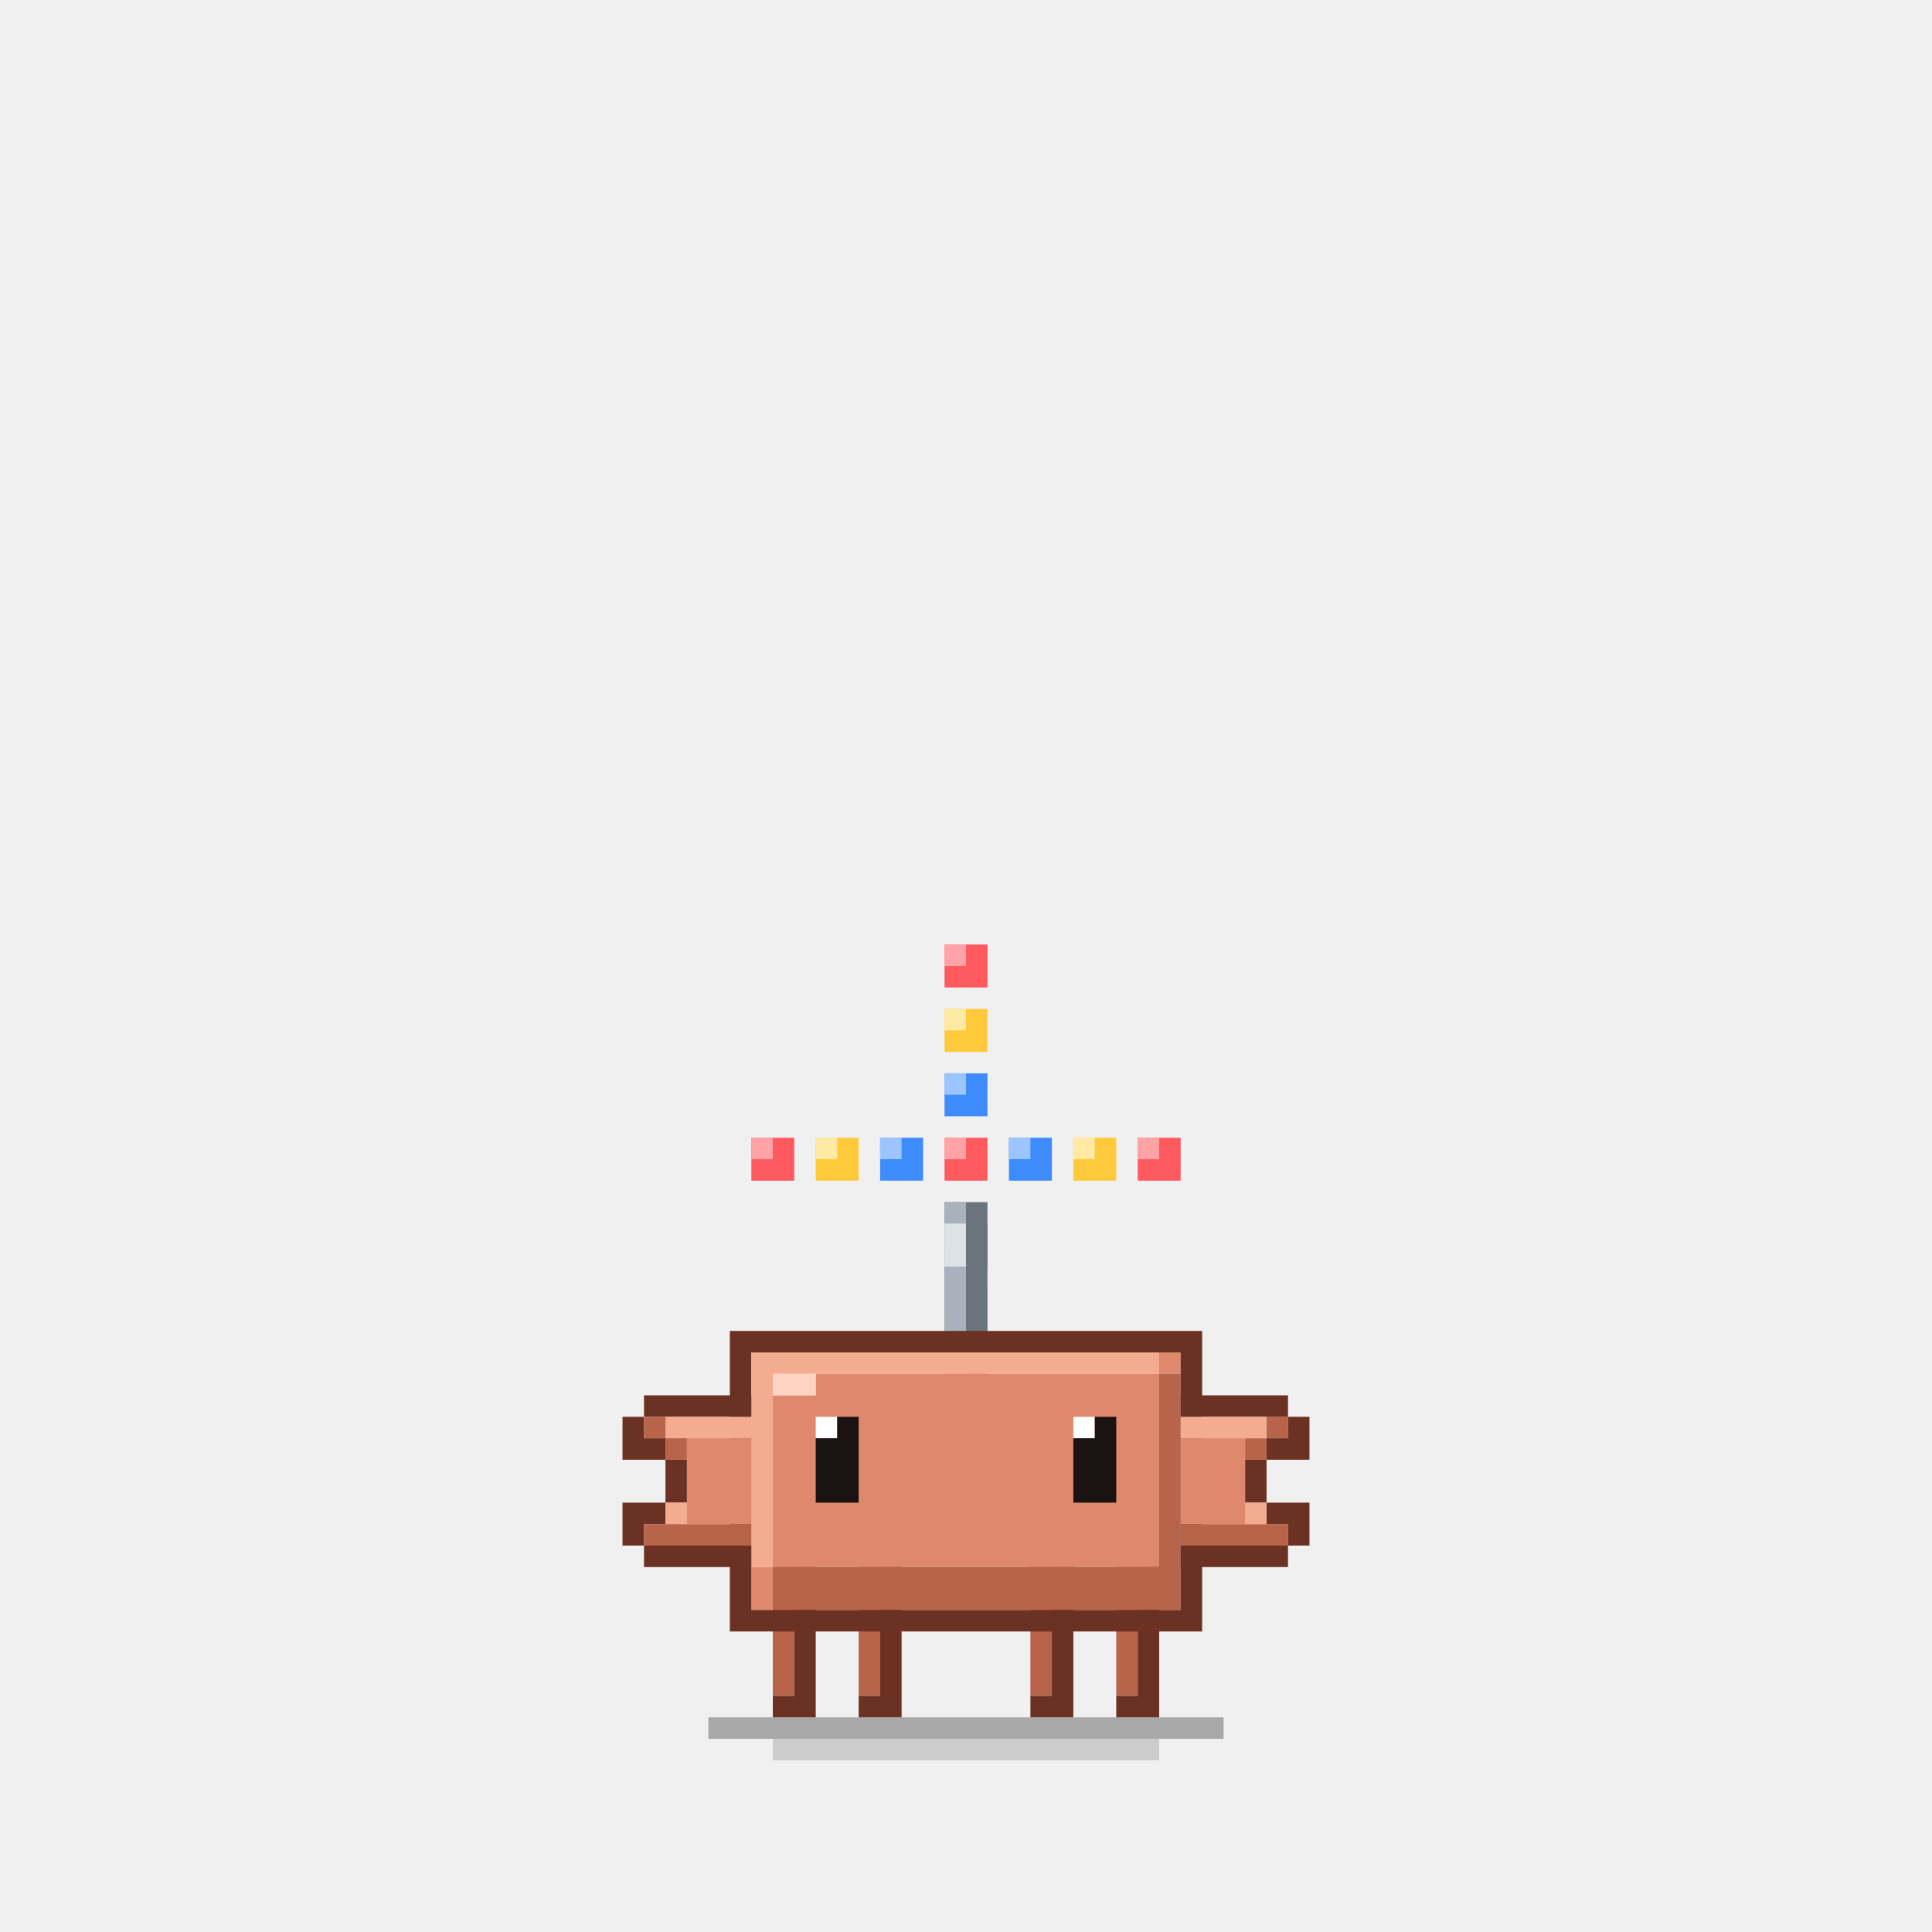
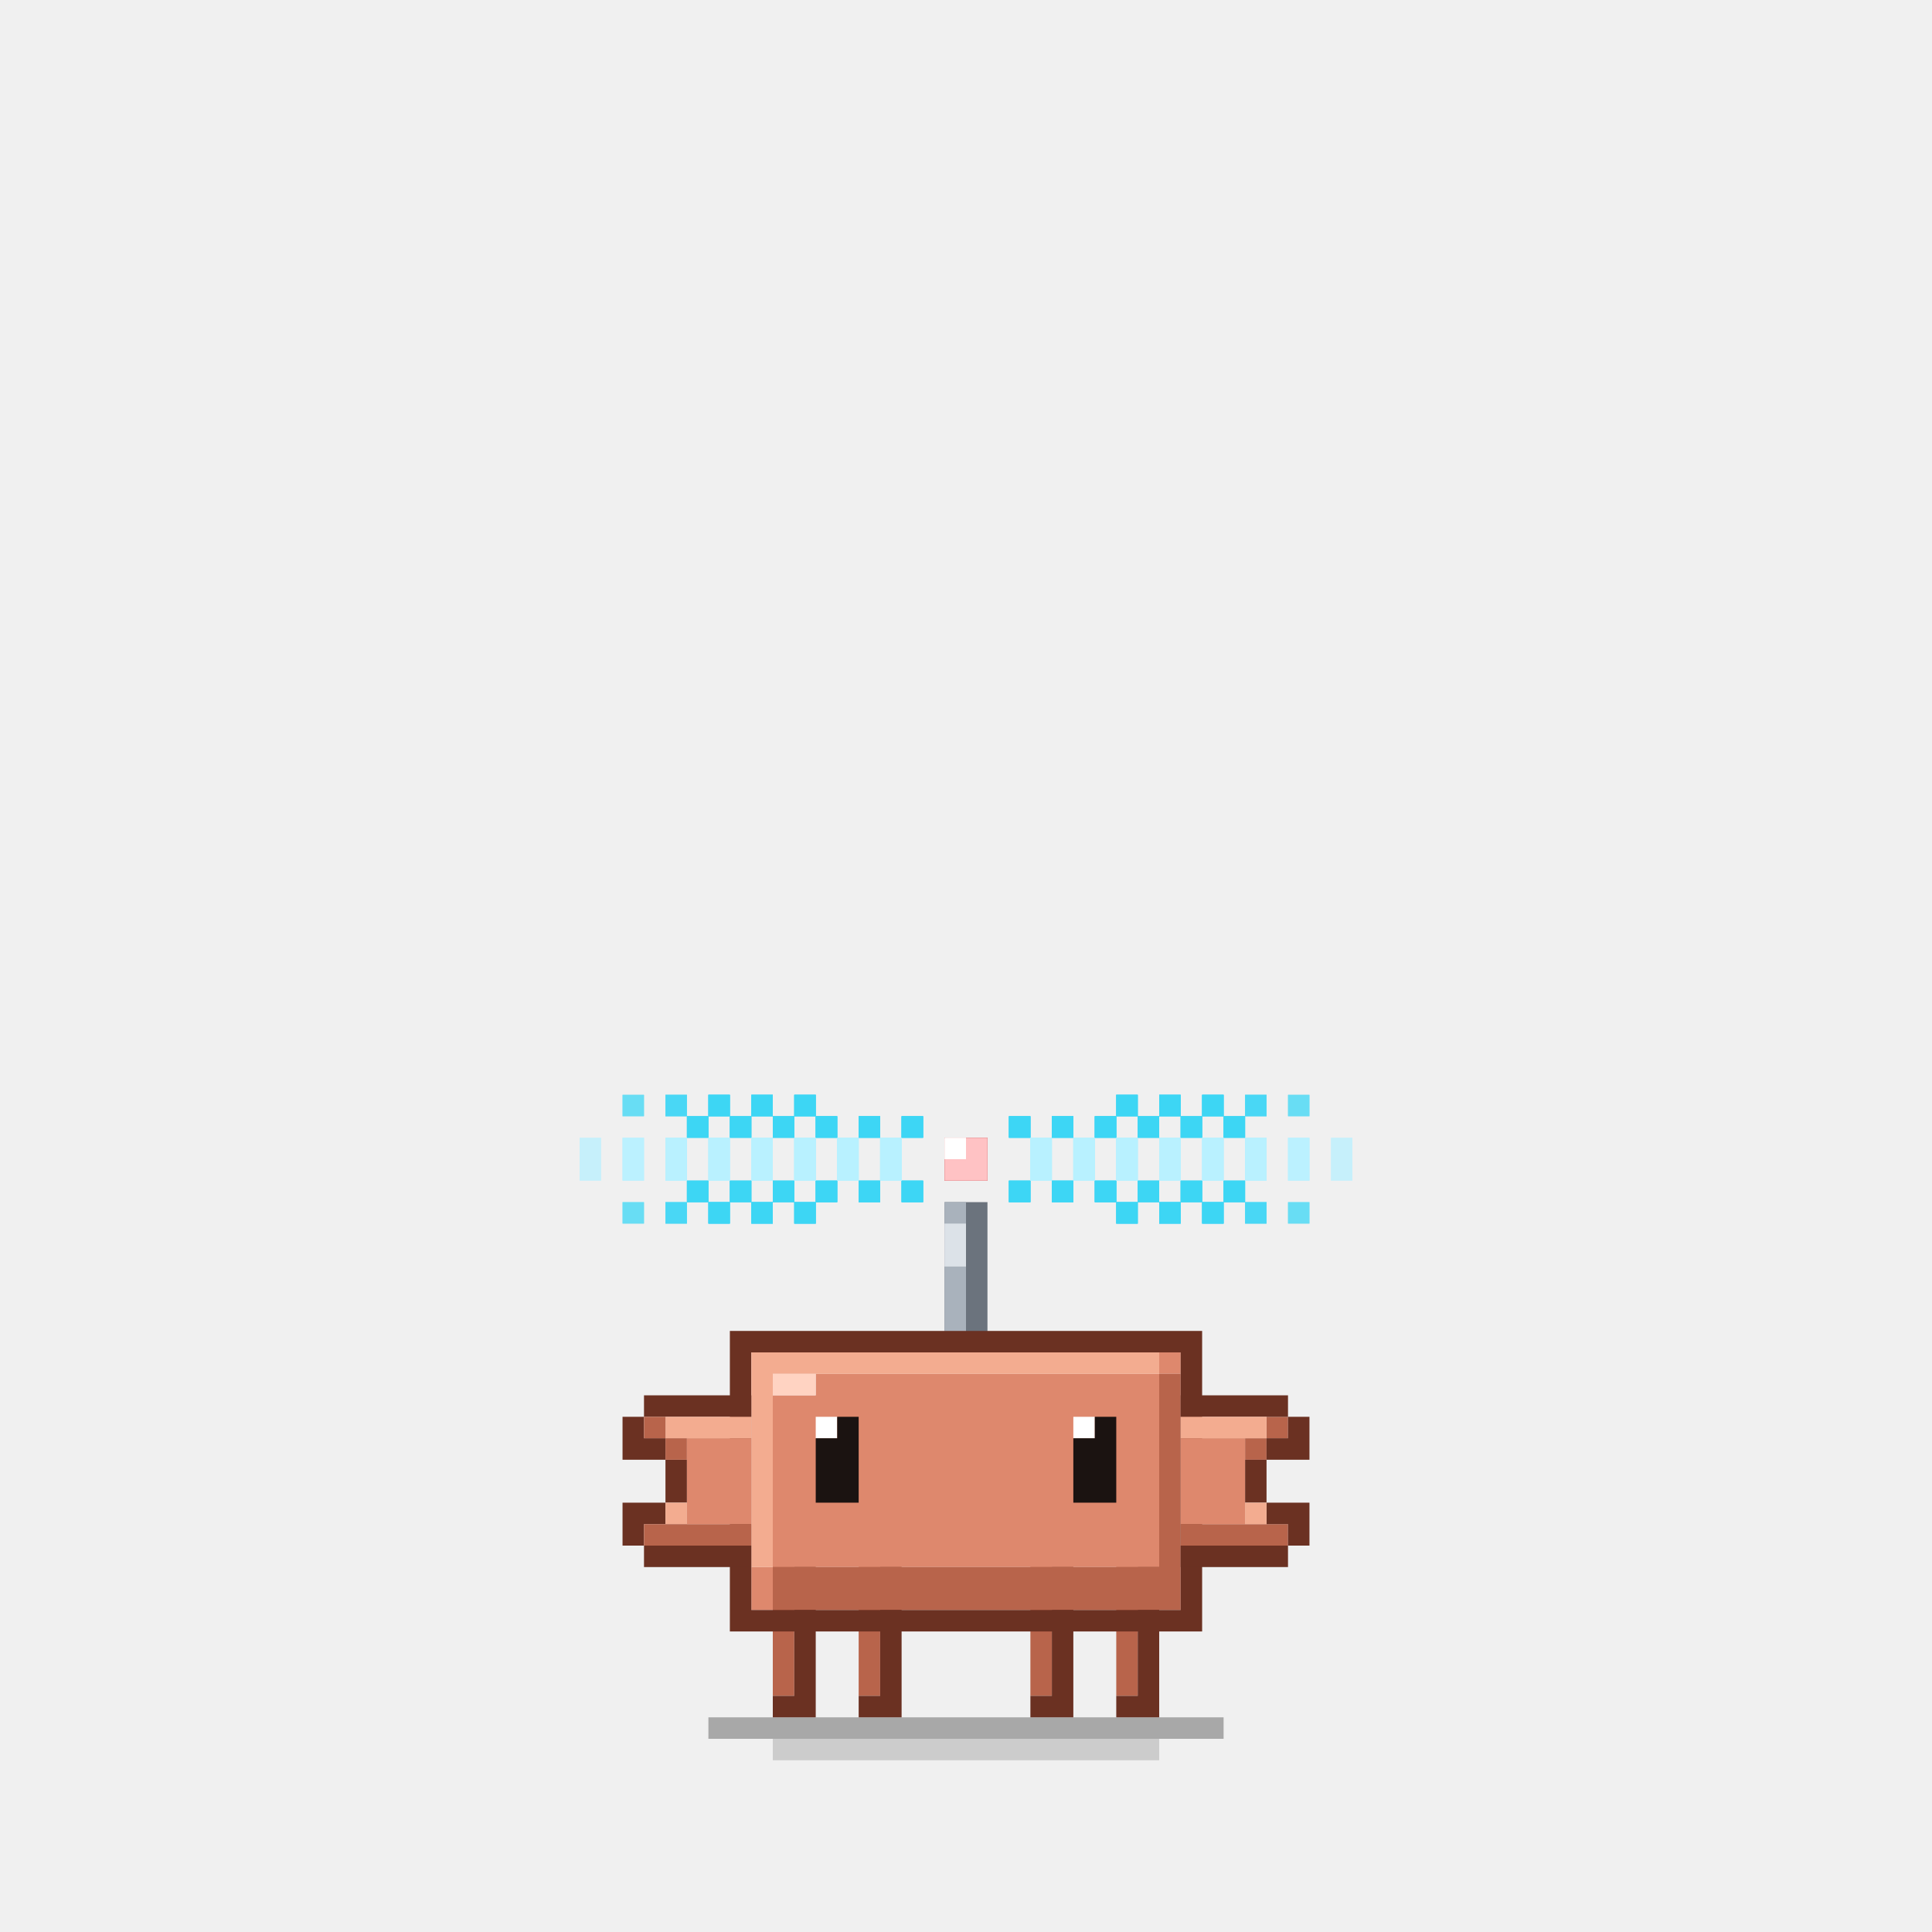
<svg xmlns="http://www.w3.org/2000/svg" viewBox="-15 -25 45 45" width="500" height="500">
  <defs>
    <style>
      .bob { animation: bob 2s infinite step-end; }
-       .tip { animation: tip 0.8s infinite step-end; }
-       .ring1 { animation: ring1 2s infinite step-end; }
-       .ring2 { animation: ring2 2s infinite step-end; }
-       .ring3 { animation: ring3 2s infinite step-end; }
+       .eyes { animation: eyes 2s infinite step-end; }
+       .tbr { animation: tbr 2s infinite step-end; }
+       .tdm { animation: tdm 2s infinite step-end; }
+       .w0 { animation: w0 2s infinite step-end; }
+       .w1 { animation: w1 2s infinite step-end; }
+       .w2 { animation: w2 2s infinite step-end; }
+       .w3 { animation: w3 2s infinite step-end; }
+       .w4 { animation: w4 2s infinite step-end; }
+       .w5 { animation: w5 2s infinite step-end; }
+       .w6 { animation: w6 2s infinite step-end; }
+       .w7 { animation: w7 2s infinite step-end; }
+       .w8 { animation: w8 2s infinite step-end; }
+       .w9 { animation: w9 2s infinite step-end; }
+       .w10 { animation: w10 2s infinite step-end; }
+       .w11 { animation: w11 2s infinite step-end; }
+       .w12 { animation: w12 2s infinite step-end; }
+       .w13 { animation: w13 2s infinite step-end; }
+       .w14 { animation: w14 2s infinite step-end; }
+       .w15 { animation: w15 2s infinite step-end; }
      @keyframes bob {
-         0%   { transform: translate(0px, 0px); }
-         25%  { transform: translate(0px, 1px); }
-         75%  { transform: translate(0px, 0px); }
-       }
-       /* Antenna tip blinks red to bright, ~2.5 Hz against the 8 fps grid */
-       @keyframes tip {
-         0%   { opacity: 1; }
-         50%  { opacity: 0; }
-       }
-       /* Each ring fades in near the antenna, holds while the next ring takes over, then clears.
-          The three rings are offset by ~1/3 of the loop so a wave reads as travelling outward. */
-       @keyframes ring1 {
-         0%     { opacity: 1; }
-         37.5%  { opacity: 0; }
-         100%   { opacity: 0; }
-       }
-       @keyframes ring2 {
-         0%     { opacity: 0; }
+         0.0% { transform: translate(0px, 1px); }
+         6.25% { transform: translate(0px, 0px); }
+         25.0% { transform: translate(0px, 1px); }
+         31.25% { transform: translate(0px, 0px); }
+         50.0% { transform: translate(0px, 1px); }
+         56.25% { transform: translate(0px, 0px); }
+         75.0% { transform: translate(0px, 1px); }
+         81.25% { transform: translate(0px, 0px); }
+       }
+       @keyframes eyes {
+         0.0% { transform: translate(0px, 0px); }
+         6.25% { transform: translate(0px, -1px); }
+         18.75% { transform: translate(0px, 0px); }
+         31.25% { transform: translate(0px, -1px); }
+         43.75% { transform: translate(0px, 0px); }
+         56.25% { transform: translate(0px, -1px); }
+         68.75% { transform: translate(0px, 0px); }
+         81.25% { transform: translate(0px, -1px); }
+         93.75% { transform: translate(0px, 0px); }
+       }
+       @keyframes tbr {
+         0.0% { opacity: 1; }
+         6.25% { opacity: 0; }
+         25.0% { opacity: 1; }
+         31.25% { opacity: 0; }
+         50.0% { opacity: 1; }
+         56.25% { opacity: 0; }
+         75.0% { opacity: 1; }
+         81.25% { opacity: 0; }
+       }
+       @keyframes tdm {
+         0.0% { opacity: 0; }
+         12.5% { opacity: 1; }
+         25.0% { opacity: 0; }
+         37.5% { opacity: 1; }
+         50.0% { opacity: 0; }
+         62.5% { opacity: 1; }
+         75.0% { opacity: 0; }
+         87.5% { opacity: 1; }
+       }
+       @keyframes w0 {
+         0.0% { opacity: 1; }
+         6.25% { opacity: 0; }
+       }
+       @keyframes w1 {
+         0.0% { opacity: 0; }
+         6.25% { opacity: 1; }
+         12.5% { opacity: 0; }
+       }
+       @keyframes w2 {
+         0.0% { opacity: 0; }
+         12.5% { opacity: 1; }
+         18.75% { opacity: 0; }
+       }
+       @keyframes w3 {
+         0.0% { opacity: 0; }
+         18.75% { opacity: 1; }
+         25.0% { opacity: 0; }
+       }
+       @keyframes w4 {
+         0.0% { opacity: 0; }
+         25.0% { opacity: 1; }
+         31.25% { opacity: 0; }
+       }
+       @keyframes w5 {
+         0.0% { opacity: 0; }
        31.25% { opacity: 1; }
+         37.5% { opacity: 0; }
+       }
+       @keyframes w6 {
+         0.0% { opacity: 0; }
+         37.5% { opacity: 1; }
+         43.75% { opacity: 0; }
+       }
+       @keyframes w7 {
+         0.0% { opacity: 0; }
+         43.75% { opacity: 1; }
+         50.0% { opacity: 0; }
+       }
+       @keyframes w8 {
+         0.0% { opacity: 0; }
+         50.0% { opacity: 1; }
+         56.25% { opacity: 0; }
+       }
+       @keyframes w9 {
+         0.0% { opacity: 0; }
+         56.25% { opacity: 1; }
+         62.5% { opacity: 0; }
+       }
+       @keyframes w10 {
+         0.0% { opacity: 0; }
+         62.5% { opacity: 1; }
        68.75% { opacity: 0; }
      }
-       @keyframes ring3 {
-         0%     { opacity: 0; }
-         62.5%  { opacity: 1; }
-         100%   { opacity: 0; }
+       @keyframes w11 {
+         0.0% { opacity: 0; }
+         68.75% { opacity: 1; }
+         75.0% { opacity: 0; }
+       }
+       @keyframes w12 {
+         0.0% { opacity: 0; }
+         75.0% { opacity: 1; }
+         81.25% { opacity: 0; }
+       }
+       @keyframes w13 {
+         0.0% { opacity: 0; }
+         81.25% { opacity: 1; }
+         87.5% { opacity: 0; }
+       }
+       @keyframes w14 {
+         0.0% { opacity: 0; }
+         87.5% { opacity: 1; }
+         93.75% { opacity: 0; }
+       }
+       @keyframes w15 {
+         0.0% { opacity: 0; }
+         93.75% { opacity: 1; }
      }
    </style>
    <g id="shadow">
      <path fill="#000000" fill-opacity="0.3" d="M3 30h24v1h-24z" />
      <path fill="#000000" fill-opacity="0.15" d="M6 31h18v1h-18z" />
    </g>
    <g id="leg1">
      <path fill="#B8644B" d="M6 18h1v11h-1z" />
      <path fill="#6B3122" d="M7 18h1v11h-1zM6 29h2v1h-2z" />
    </g>
    <g id="leg2">
      <path fill="#B8644B" d="M10 18h1v11h-1z" />
      <path fill="#6B3122" d="M11 18h1v11h-1zM10 29h2v1h-2z" />
    </g>
    <g id="leg3">
      <path fill="#B8644B" d="M18 18h1v11h-1z" />
      <path fill="#6B3122" d="M19 18h1v11h-1zM18 29h2v1h-2z" />
    </g>
    <g id="leg4">
      <path fill="#B8644B" d="M22 18h1v11h-1z" />
      <path fill="#6B3122" d="M23 18h1v11h-1zM22 29h2v1h-2z" />
    </g>
    <g id="torso">
      <path fill="#DE886D" d="M24 13h1v1h-1zM8 14h16v1h-16zM6 15h18v8h-18zM5 23h1v2h-1z" />
      <path fill="#B8644B" d="M24 14h1v9h-1zM6 23h19v2h-19z" />
      <path fill="#6B3122" d="M4 12h22v1h-22zM4 13h1v12h-1zM25 13h1v12h-1zM4 25h22v1h-22z" />
      <path fill="#F3AC90" d="M5 13h19v1h-19zM5 14h1v9h-1z" />
      <path fill="#FFD3C2" d="M6 14h2v1h-2z" />
    </g>
    <g id="arm-l">
      <path fill="#6B3122" d="M0 15h5v1h-5zM-1 16h1v1h-1zM-1 17h2v1h-2zM1 18h1v2h-1zM-1 20h2v1h-2zM-1 21h1v1h-1zM0 22h5v1h-5z" />
      <path fill="#F3AC90" d="M1 16h4v1h-4zM1 20h1v1h-1z" />
      <path fill="#B8644B" d="M0 16h1v1h-1zM1 17h1v1h-1zM0 21h5v1h-5z" />
      <path fill="#DE886D" d="M2 17h3v4h-3z" />
    </g>
    <g id="arm-r">
      <path fill="#B8644B" d="M29 16h1v1h-1zM28 17h1v1h-1zM25 21h5v1h-5z" />
      <path fill="#6B3122" d="M25 15h5v1h-5zM30 16h1v1h-1zM29 17h2v1h-2zM28 18h1v2h-1zM29 20h2v1h-2zM30 21h1v1h-1zM25 22h5v1h-5z" />
      <path fill="#F3AC90" d="M25 16h4v1h-4zM28 20h1v1h-1z" />
      <path fill="#DE886D" d="M25 17h3v4h-3z" />
    </g>
    <g id="eyes-open">
      <path fill="#FFFFFF" d="M8 16h1v1h-1zM20 16h1v1h-1z" />
      <path fill="#1B1311" d="M9 16h1v1h-1zM21 16h1v1h-1zM8 17h2v3h-2zM20 17h2v3h-2z" />
    </g>
    <g id="antenna">
      <path fill="#6B737D" d="M14 6h2v7h-2z" />
      <path fill="#A9B2BC" d="M14 6h1v7h-1z" />
      <path fill="#DCE2E8" d="M14 7h1v2h-1z" />
    </g>
    <g id="tip">
      <path fill="#FF5A5F" d="M14 3h2v2h-2z" />
      <path fill="#FFA3A6" d="M14 3h1v1h-1z" />
    </g>
-     <g id="ring1">
-       <path fill="#3D8BFD" d="M11 3h2v2h-2zM17 3h2v2h-2zM14 0h2v2h-2zM14 7h2v2h-2z" />
-       <path fill="#9CC4FF" d="M11 3h1v1h-1zM17 3h1v1h-1zM14 0h1v1h-1zM14 7h1v1h-1z" />
-     </g>
-     <g id="ring2">
-       <path fill="#FFC93C" d="M8 3h2v2h-2zM20 3h2v2h-2zM14 -3h2v2h-2zM14 10h2v2h-2z" />
-       <path fill="#FFE9A3" d="M8 3h1v1h-1zM20 3h1v1h-1zM14 -3h1v1h-1zM14 10h1v1h-1z" />
-     </g>
-     <g id="ring3">
-       <path fill="#FF5A5F" d="M5 3h2v2h-2zM23 3h2v2h-2zM14 -6h2v2h-2zM14 13h2v2h-2z" />
-       <path fill="#FFA3A6" d="M5 3h1v1h-1zM23 3h1v1h-1zM14 -6h1v1h-1zM14 13h1v1h-1z" />
+     <g id="tip-bright">
+       <path fill="#FFC2C4" d="M14 3h2v2h-2z" />
+       <path fill="#FFFFFF" d="M14 3h1v1h-1z" />
+     </g>
+     <g id="tip-dim">
+       <path fill="#A93434" d="M14 3h2v2h-2z" />
+       <path fill="#C9494E" d="M14 3h1v1h-1z" />
    </g>
  </defs>
  <g transform="scale(.5)">
    <use href="#shadow" />
    <use href="#leg1" />
    <use href="#leg2" />
    <use href="#leg3" />
    <use href="#leg4" />
    <g class="bob">
-       <g class="ring1">
-         <use href="#ring1" />
-       </g>
-       <g class="ring2">
-         <use href="#ring2" />
-       </g>
-       <g class="ring3">
-         <use href="#ring3" />
+       <g class="w0">
+         <g opacity="1">
+           <path fill="#3DD6F5" d="M12 2h1v1h-1zM12 5h1v1h-1zM17 2h1v1h-1zM17 5h1v1h-1z" />
+           <path fill="#B8F1FF" d="M11 3h1v1h-1zM11 4h1v1h-1zM18 3h1v1h-1zM18 4h1v1h-1z" />
+         </g>
+         <g opacity="0.85">
+           <path fill="#3DD6F5" d="M5 1h1v1h-1zM4 2h1v1h-1zM4 5h1v1h-1zM5 6h1v1h-1zM24 1h1v1h-1zM25 2h1v1h-1zM25 5h1v1h-1zM24 6h1v1h-1z" />
+           <path fill="#B8F1FF" d="M3 3h1v1h-1zM3 4h1v1h-1zM26 3h1v1h-1zM26 4h1v1h-1z" />
+         </g>
+       </g>
+       <g class="w1">
+         <g opacity="1">
+           <path fill="#3DD6F5" d="M10 2h1v1h-1zM10 5h1v1h-1zM19 2h1v1h-1zM19 5h1v1h-1z" />
+           <path fill="#B8F1FF" d="M9 3h1v1h-1zM9 4h1v1h-1zM20 3h1v1h-1zM20 4h1v1h-1z" />
+         </g>
+         <g opacity="0.85">
+           <path fill="#3DD6F5" d="M3 1h1v1h-1zM2 2h1v1h-1zM2 5h1v1h-1zM3 6h1v1h-1zM26 1h1v1h-1zM27 2h1v1h-1zM27 5h1v1h-1zM26 6h1v1h-1z" />
+           <path fill="#B8F1FF" d="M1 3h1v1h-1zM1 4h1v1h-1zM28 3h1v1h-1zM28 4h1v1h-1z" />
+         </g>
+       </g>
+       <g class="w2">
+         <g opacity="1">
+           <path fill="#3DD6F5" d="M8 2h1v1h-1zM8 5h1v1h-1zM21 2h1v1h-1zM21 5h1v1h-1z" />
+           <path fill="#B8F1FF" d="M7 3h1v1h-1zM7 4h1v1h-1zM22 3h1v1h-1zM22 4h1v1h-1z" />
+         </g>
+         <g opacity="0.5">
+           <path fill="#3DD6F5" d="M1 1h1v1h-1zM1 6h1v1h-1zM28 1h1v1h-1zM28 6h1v1h-1z" />
+           <path fill="#B8F1FF" d="M-1 3h1v1h-1zM-1 4h1v1h-1zM30 3h1v1h-1zM30 4h1v1h-1z" />
+         </g>
+       </g>
+       <g class="w3">
+         <g opacity="0.85">
+           <path fill="#3DD6F5" d="M7 1h1v1h-1zM6 2h1v1h-1zM6 5h1v1h-1zM7 6h1v1h-1zM22 1h1v1h-1zM23 2h1v1h-1zM23 5h1v1h-1zM22 6h1v1h-1z" />
+           <path fill="#B8F1FF" d="M5 3h1v1h-1zM5 4h1v1h-1zM24 3h1v1h-1zM24 4h1v1h-1z" />
+         </g>
+         <g opacity="0.3">
+           <path fill="#3DD6F5" d="M-1 1h1v1h-1zM-1 6h1v1h-1zM30 1h1v1h-1zM30 6h1v1h-1z" />
+           <path fill="#B8F1FF" d="M-3 3h1v1h-1zM-3 4h1v1h-1zM32 3h1v1h-1zM32 4h1v1h-1z" />
+         </g>
+       </g>
+       <g class="w4">
+         <g opacity="0.85">
+           <path fill="#3DD6F5" d="M5 1h1v1h-1zM4 2h1v1h-1zM4 5h1v1h-1zM5 6h1v1h-1zM24 1h1v1h-1zM25 2h1v1h-1zM25 5h1v1h-1zM24 6h1v1h-1z" />
+           <path fill="#B8F1FF" d="M3 3h1v1h-1zM3 4h1v1h-1zM26 3h1v1h-1zM26 4h1v1h-1z" />
+         </g>
+         <g opacity="1">
+           <path fill="#3DD6F5" d="M12 2h1v1h-1zM12 5h1v1h-1zM17 2h1v1h-1zM17 5h1v1h-1z" />
+           <path fill="#B8F1FF" d="M11 3h1v1h-1zM11 4h1v1h-1zM18 3h1v1h-1zM18 4h1v1h-1z" />
+         </g>
+       </g>
+       <g class="w5">
+         <g opacity="0.85">
+           <path fill="#3DD6F5" d="M3 1h1v1h-1zM2 2h1v1h-1zM2 5h1v1h-1zM3 6h1v1h-1zM26 1h1v1h-1zM27 2h1v1h-1zM27 5h1v1h-1zM26 6h1v1h-1z" />
+           <path fill="#B8F1FF" d="M1 3h1v1h-1zM1 4h1v1h-1zM28 3h1v1h-1zM28 4h1v1h-1z" />
+         </g>
+         <g opacity="1">
+           <path fill="#3DD6F5" d="M10 2h1v1h-1zM10 5h1v1h-1zM19 2h1v1h-1zM19 5h1v1h-1z" />
+           <path fill="#B8F1FF" d="M9 3h1v1h-1zM9 4h1v1h-1zM20 3h1v1h-1zM20 4h1v1h-1z" />
+         </g>
+       </g>
+       <g class="w6">
+         <g opacity="0.5">
+           <path fill="#3DD6F5" d="M1 1h1v1h-1zM1 6h1v1h-1zM28 1h1v1h-1zM28 6h1v1h-1z" />
+           <path fill="#B8F1FF" d="M-1 3h1v1h-1zM-1 4h1v1h-1zM30 3h1v1h-1zM30 4h1v1h-1z" />
+         </g>
+         <g opacity="1">
+           <path fill="#3DD6F5" d="M8 2h1v1h-1zM8 5h1v1h-1zM21 2h1v1h-1zM21 5h1v1h-1z" />
+           <path fill="#B8F1FF" d="M7 3h1v1h-1zM7 4h1v1h-1zM22 3h1v1h-1zM22 4h1v1h-1z" />
+         </g>
+       </g>
+       <g class="w7">
+         <g opacity="0.3">
+           <path fill="#3DD6F5" d="M-1 1h1v1h-1zM-1 6h1v1h-1zM30 1h1v1h-1zM30 6h1v1h-1z" />
+           <path fill="#B8F1FF" d="M-3 3h1v1h-1zM-3 4h1v1h-1zM32 3h1v1h-1zM32 4h1v1h-1z" />
+         </g>
+         <g opacity="0.85">
+           <path fill="#3DD6F5" d="M7 1h1v1h-1zM6 2h1v1h-1zM6 5h1v1h-1zM7 6h1v1h-1zM22 1h1v1h-1zM23 2h1v1h-1zM23 5h1v1h-1zM22 6h1v1h-1z" />
+           <path fill="#B8F1FF" d="M5 3h1v1h-1zM5 4h1v1h-1zM24 3h1v1h-1zM24 4h1v1h-1z" />
+         </g>
+       </g>
+       <g class="w8">
+         <g opacity="0.85">
+           <path fill="#3DD6F5" d="M5 1h1v1h-1zM4 2h1v1h-1zM4 5h1v1h-1zM5 6h1v1h-1zM24 1h1v1h-1zM25 2h1v1h-1zM25 5h1v1h-1zM24 6h1v1h-1z" />
+           <path fill="#B8F1FF" d="M3 3h1v1h-1zM3 4h1v1h-1zM26 3h1v1h-1zM26 4h1v1h-1z" />
+         </g>
+         <g opacity="1">
+           <path fill="#3DD6F5" d="M12 2h1v1h-1zM12 5h1v1h-1zM17 2h1v1h-1zM17 5h1v1h-1z" />
+           <path fill="#B8F1FF" d="M11 3h1v1h-1zM11 4h1v1h-1zM18 3h1v1h-1zM18 4h1v1h-1z" />
+         </g>
+       </g>
+       <g class="w9">
+         <g opacity="0.85">
+           <path fill="#3DD6F5" d="M3 1h1v1h-1zM2 2h1v1h-1zM2 5h1v1h-1zM3 6h1v1h-1zM26 1h1v1h-1zM27 2h1v1h-1zM27 5h1v1h-1zM26 6h1v1h-1z" />
+           <path fill="#B8F1FF" d="M1 3h1v1h-1zM1 4h1v1h-1zM28 3h1v1h-1zM28 4h1v1h-1z" />
+         </g>
+         <g opacity="1">
+           <path fill="#3DD6F5" d="M10 2h1v1h-1zM10 5h1v1h-1zM19 2h1v1h-1zM19 5h1v1h-1z" />
+           <path fill="#B8F1FF" d="M9 3h1v1h-1zM9 4h1v1h-1zM20 3h1v1h-1zM20 4h1v1h-1z" />
+         </g>
+       </g>
+       <g class="w10">
+         <g opacity="0.5">
+           <path fill="#3DD6F5" d="M1 1h1v1h-1zM1 6h1v1h-1zM28 1h1v1h-1zM28 6h1v1h-1z" />
+           <path fill="#B8F1FF" d="M-1 3h1v1h-1zM-1 4h1v1h-1zM30 3h1v1h-1zM30 4h1v1h-1z" />
+         </g>
+         <g opacity="1">
+           <path fill="#3DD6F5" d="M8 2h1v1h-1zM8 5h1v1h-1zM21 2h1v1h-1zM21 5h1v1h-1z" />
+           <path fill="#B8F1FF" d="M7 3h1v1h-1zM7 4h1v1h-1zM22 3h1v1h-1zM22 4h1v1h-1z" />
+         </g>
+       </g>
+       <g class="w11">
+         <g opacity="0.3">
+           <path fill="#3DD6F5" d="M-1 1h1v1h-1zM-1 6h1v1h-1zM30 1h1v1h-1zM30 6h1v1h-1z" />
+           <path fill="#B8F1FF" d="M-3 3h1v1h-1zM-3 4h1v1h-1zM32 3h1v1h-1zM32 4h1v1h-1z" />
+         </g>
+         <g opacity="0.85">
+           <path fill="#3DD6F5" d="M7 1h1v1h-1zM6 2h1v1h-1zM6 5h1v1h-1zM7 6h1v1h-1zM22 1h1v1h-1zM23 2h1v1h-1zM23 5h1v1h-1zM22 6h1v1h-1z" />
+           <path fill="#B8F1FF" d="M5 3h1v1h-1zM5 4h1v1h-1zM24 3h1v1h-1zM24 4h1v1h-1z" />
+         </g>
+       </g>
+       <g class="w12">
+         <g opacity="0.85">
+           <path fill="#3DD6F5" d="M5 1h1v1h-1zM4 2h1v1h-1zM4 5h1v1h-1zM5 6h1v1h-1zM24 1h1v1h-1zM25 2h1v1h-1zM25 5h1v1h-1zM24 6h1v1h-1z" />
+           <path fill="#B8F1FF" d="M3 3h1v1h-1zM3 4h1v1h-1zM26 3h1v1h-1zM26 4h1v1h-1z" />
+         </g>
+         <g opacity="1">
+           <path fill="#3DD6F5" d="M12 2h1v1h-1zM12 5h1v1h-1zM17 2h1v1h-1zM17 5h1v1h-1z" />
+           <path fill="#B8F1FF" d="M11 3h1v1h-1zM11 4h1v1h-1zM18 3h1v1h-1zM18 4h1v1h-1z" />
+         </g>
+       </g>
+       <g class="w13">
+         <g opacity="0.85">
+           <path fill="#3DD6F5" d="M3 1h1v1h-1zM2 2h1v1h-1zM2 5h1v1h-1zM3 6h1v1h-1zM26 1h1v1h-1zM27 2h1v1h-1zM27 5h1v1h-1zM26 6h1v1h-1z" />
+           <path fill="#B8F1FF" d="M1 3h1v1h-1zM1 4h1v1h-1zM28 3h1v1h-1zM28 4h1v1h-1z" />
+         </g>
+         <g opacity="1">
+           <path fill="#3DD6F5" d="M10 2h1v1h-1zM10 5h1v1h-1zM19 2h1v1h-1zM19 5h1v1h-1z" />
+           <path fill="#B8F1FF" d="M9 3h1v1h-1zM9 4h1v1h-1zM20 3h1v1h-1zM20 4h1v1h-1z" />
+         </g>
+       </g>
+       <g class="w14">
+         <g opacity="0.5">
+           <path fill="#3DD6F5" d="M1 1h1v1h-1zM1 6h1v1h-1zM28 1h1v1h-1zM28 6h1v1h-1z" />
+           <path fill="#B8F1FF" d="M-1 3h1v1h-1zM-1 4h1v1h-1zM30 3h1v1h-1zM30 4h1v1h-1z" />
+         </g>
+         <g opacity="1">
+           <path fill="#3DD6F5" d="M8 2h1v1h-1zM8 5h1v1h-1zM21 2h1v1h-1zM21 5h1v1h-1z" />
+           <path fill="#B8F1FF" d="M7 3h1v1h-1zM7 4h1v1h-1zM22 3h1v1h-1zM22 4h1v1h-1z" />
+         </g>
+       </g>
+       <g class="w15">
+         <g opacity="0.3">
+           <path fill="#3DD6F5" d="M-1 1h1v1h-1zM-1 6h1v1h-1zM30 1h1v1h-1zM30 6h1v1h-1z" />
+           <path fill="#B8F1FF" d="M-3 3h1v1h-1zM-3 4h1v1h-1zM32 3h1v1h-1zM32 4h1v1h-1z" />
+         </g>
+         <g opacity="0.85">
+           <path fill="#3DD6F5" d="M7 1h1v1h-1zM6 2h1v1h-1zM6 5h1v1h-1zM7 6h1v1h-1zM22 1h1v1h-1zM23 2h1v1h-1zM23 5h1v1h-1zM22 6h1v1h-1z" />
+           <path fill="#B8F1FF" d="M5 3h1v1h-1zM5 4h1v1h-1zM24 3h1v1h-1zM24 4h1v1h-1z" />
+         </g>
      </g>
      <use href="#antenna" />
-       <g class="tip">
-         <use href="#tip" />
+       <use href="#tip" />
+       <g class="tdm">
+         <use href="#tip-dim" />
+       </g>
+       <g class="tbr">
+         <use href="#tip-bright" />
      </g>
      <use href="#torso" />
      <use href="#arm-l" />
      <use href="#arm-r" />
-       <use href="#eyes-open" />
+       <g class="eyes">
+         <use href="#eyes-open" />
+       </g>
    </g>
  </g>
</svg>
